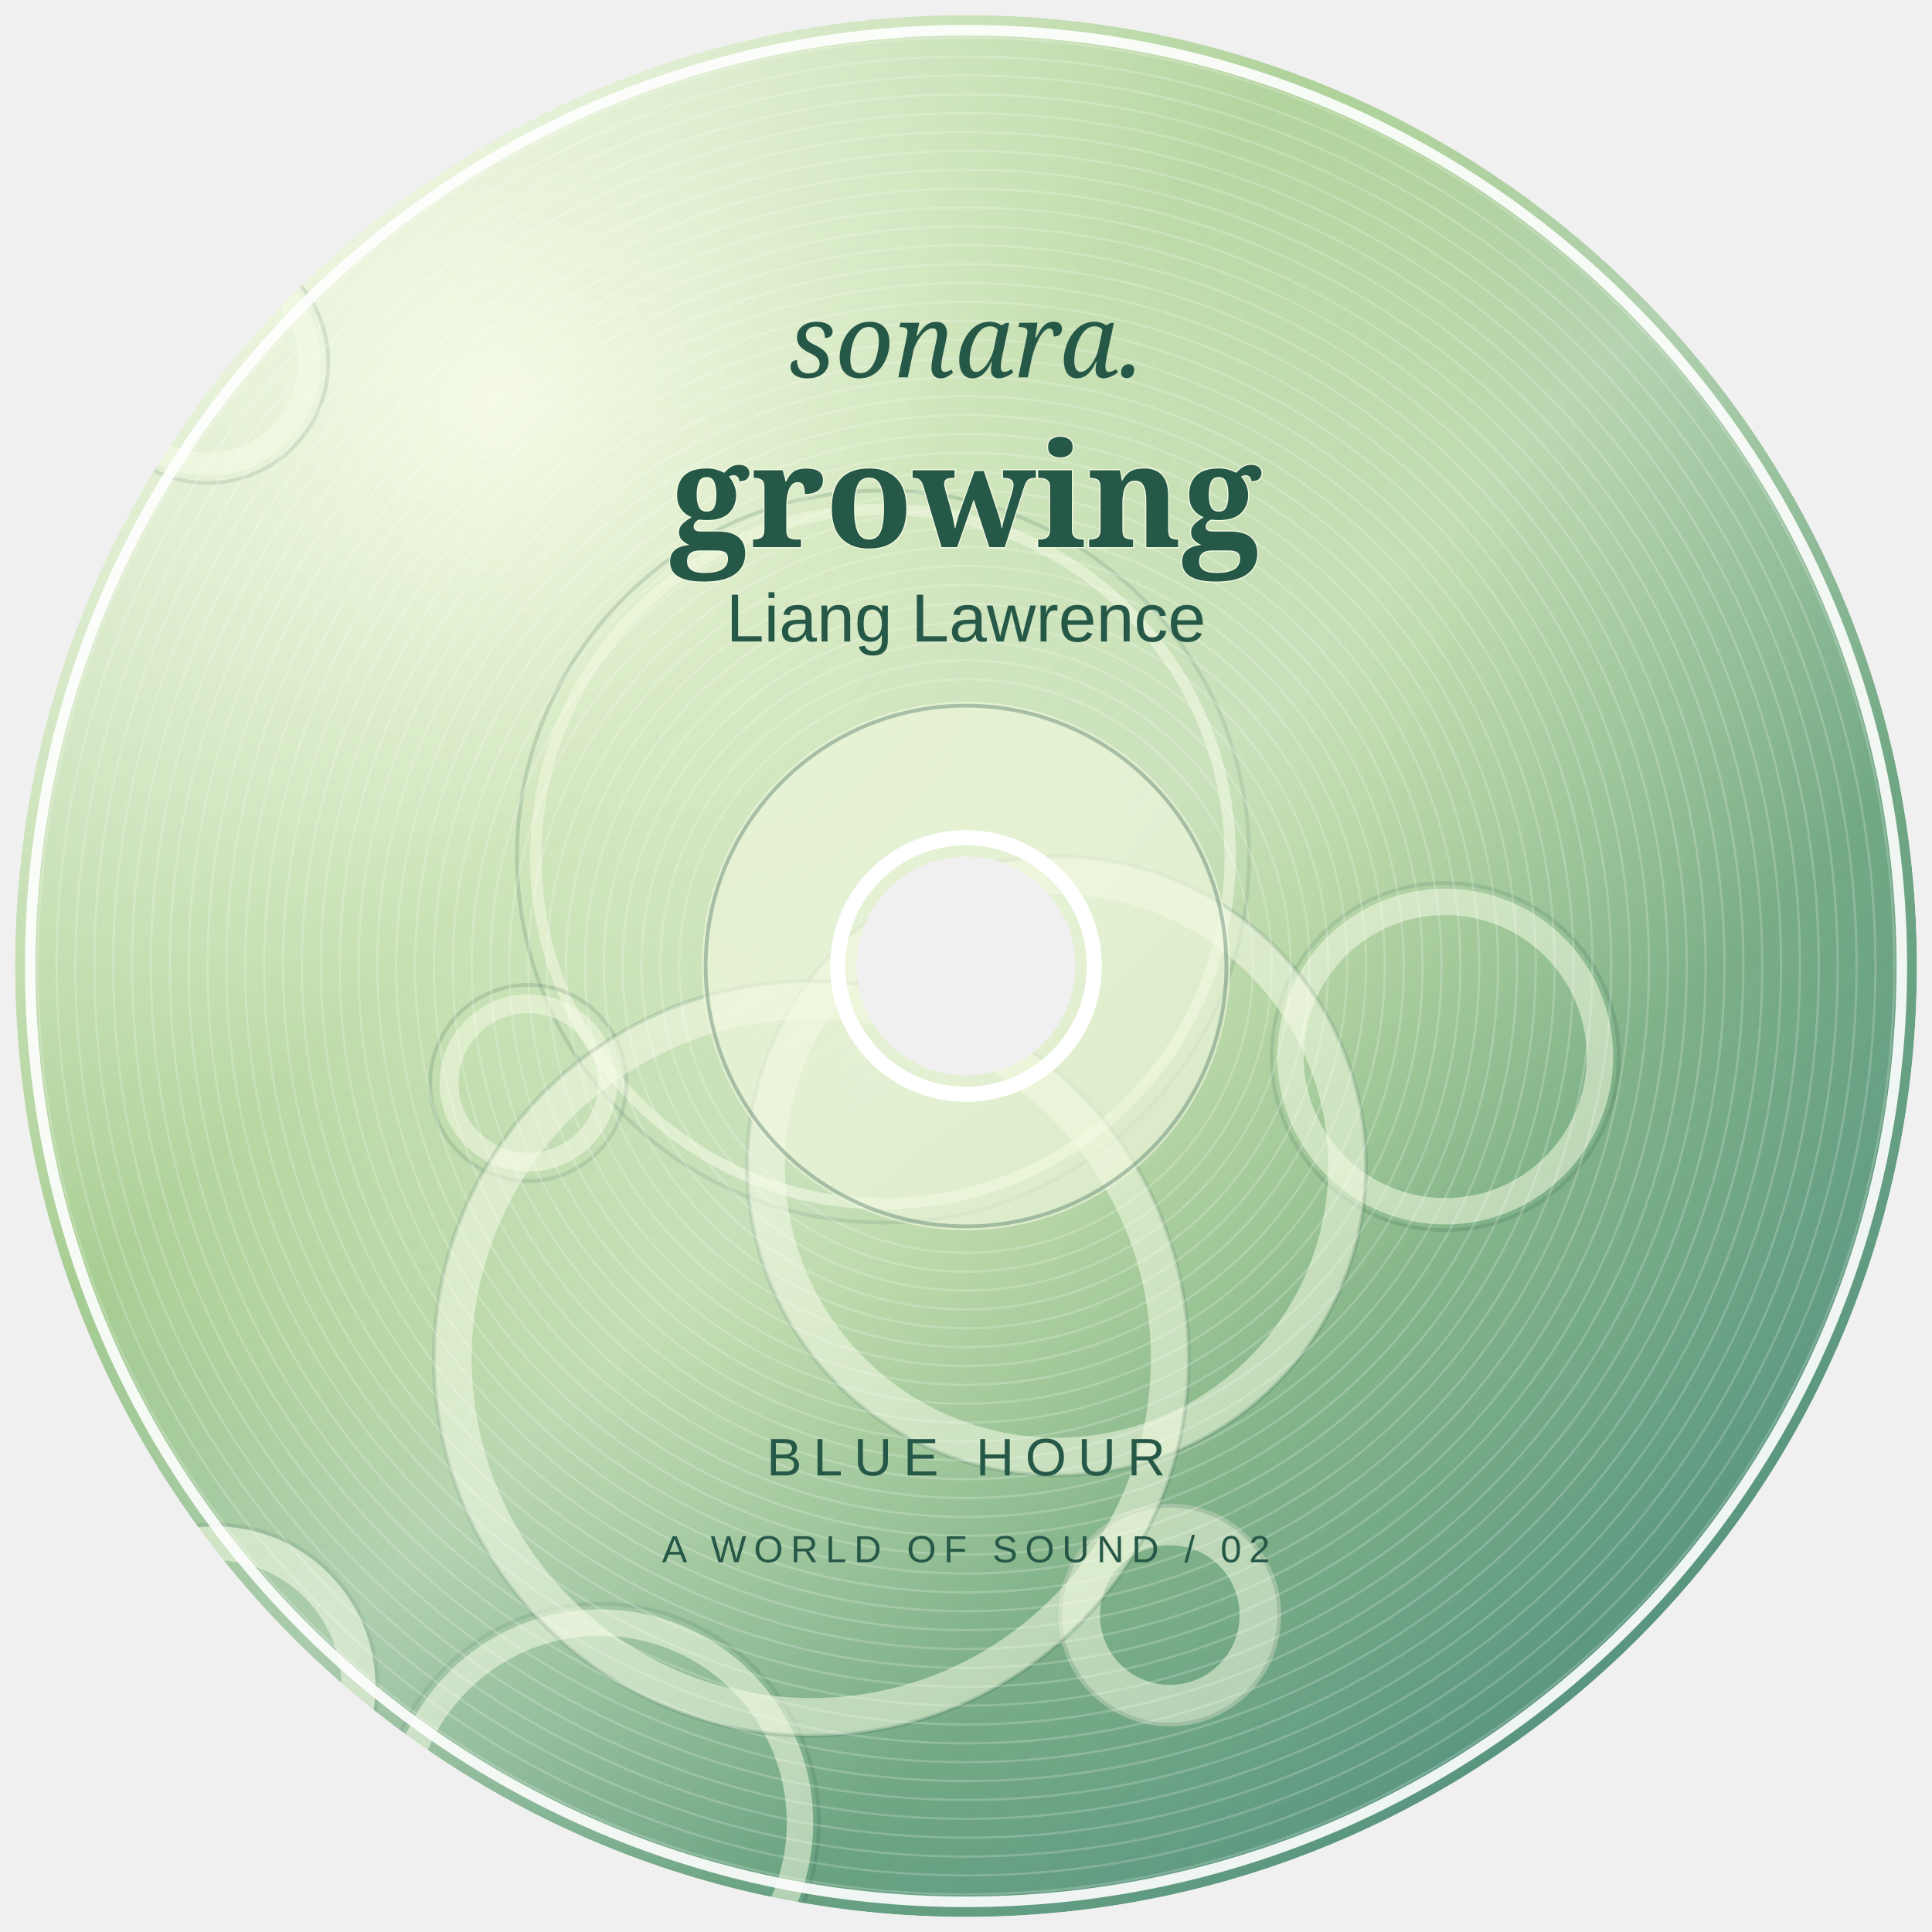
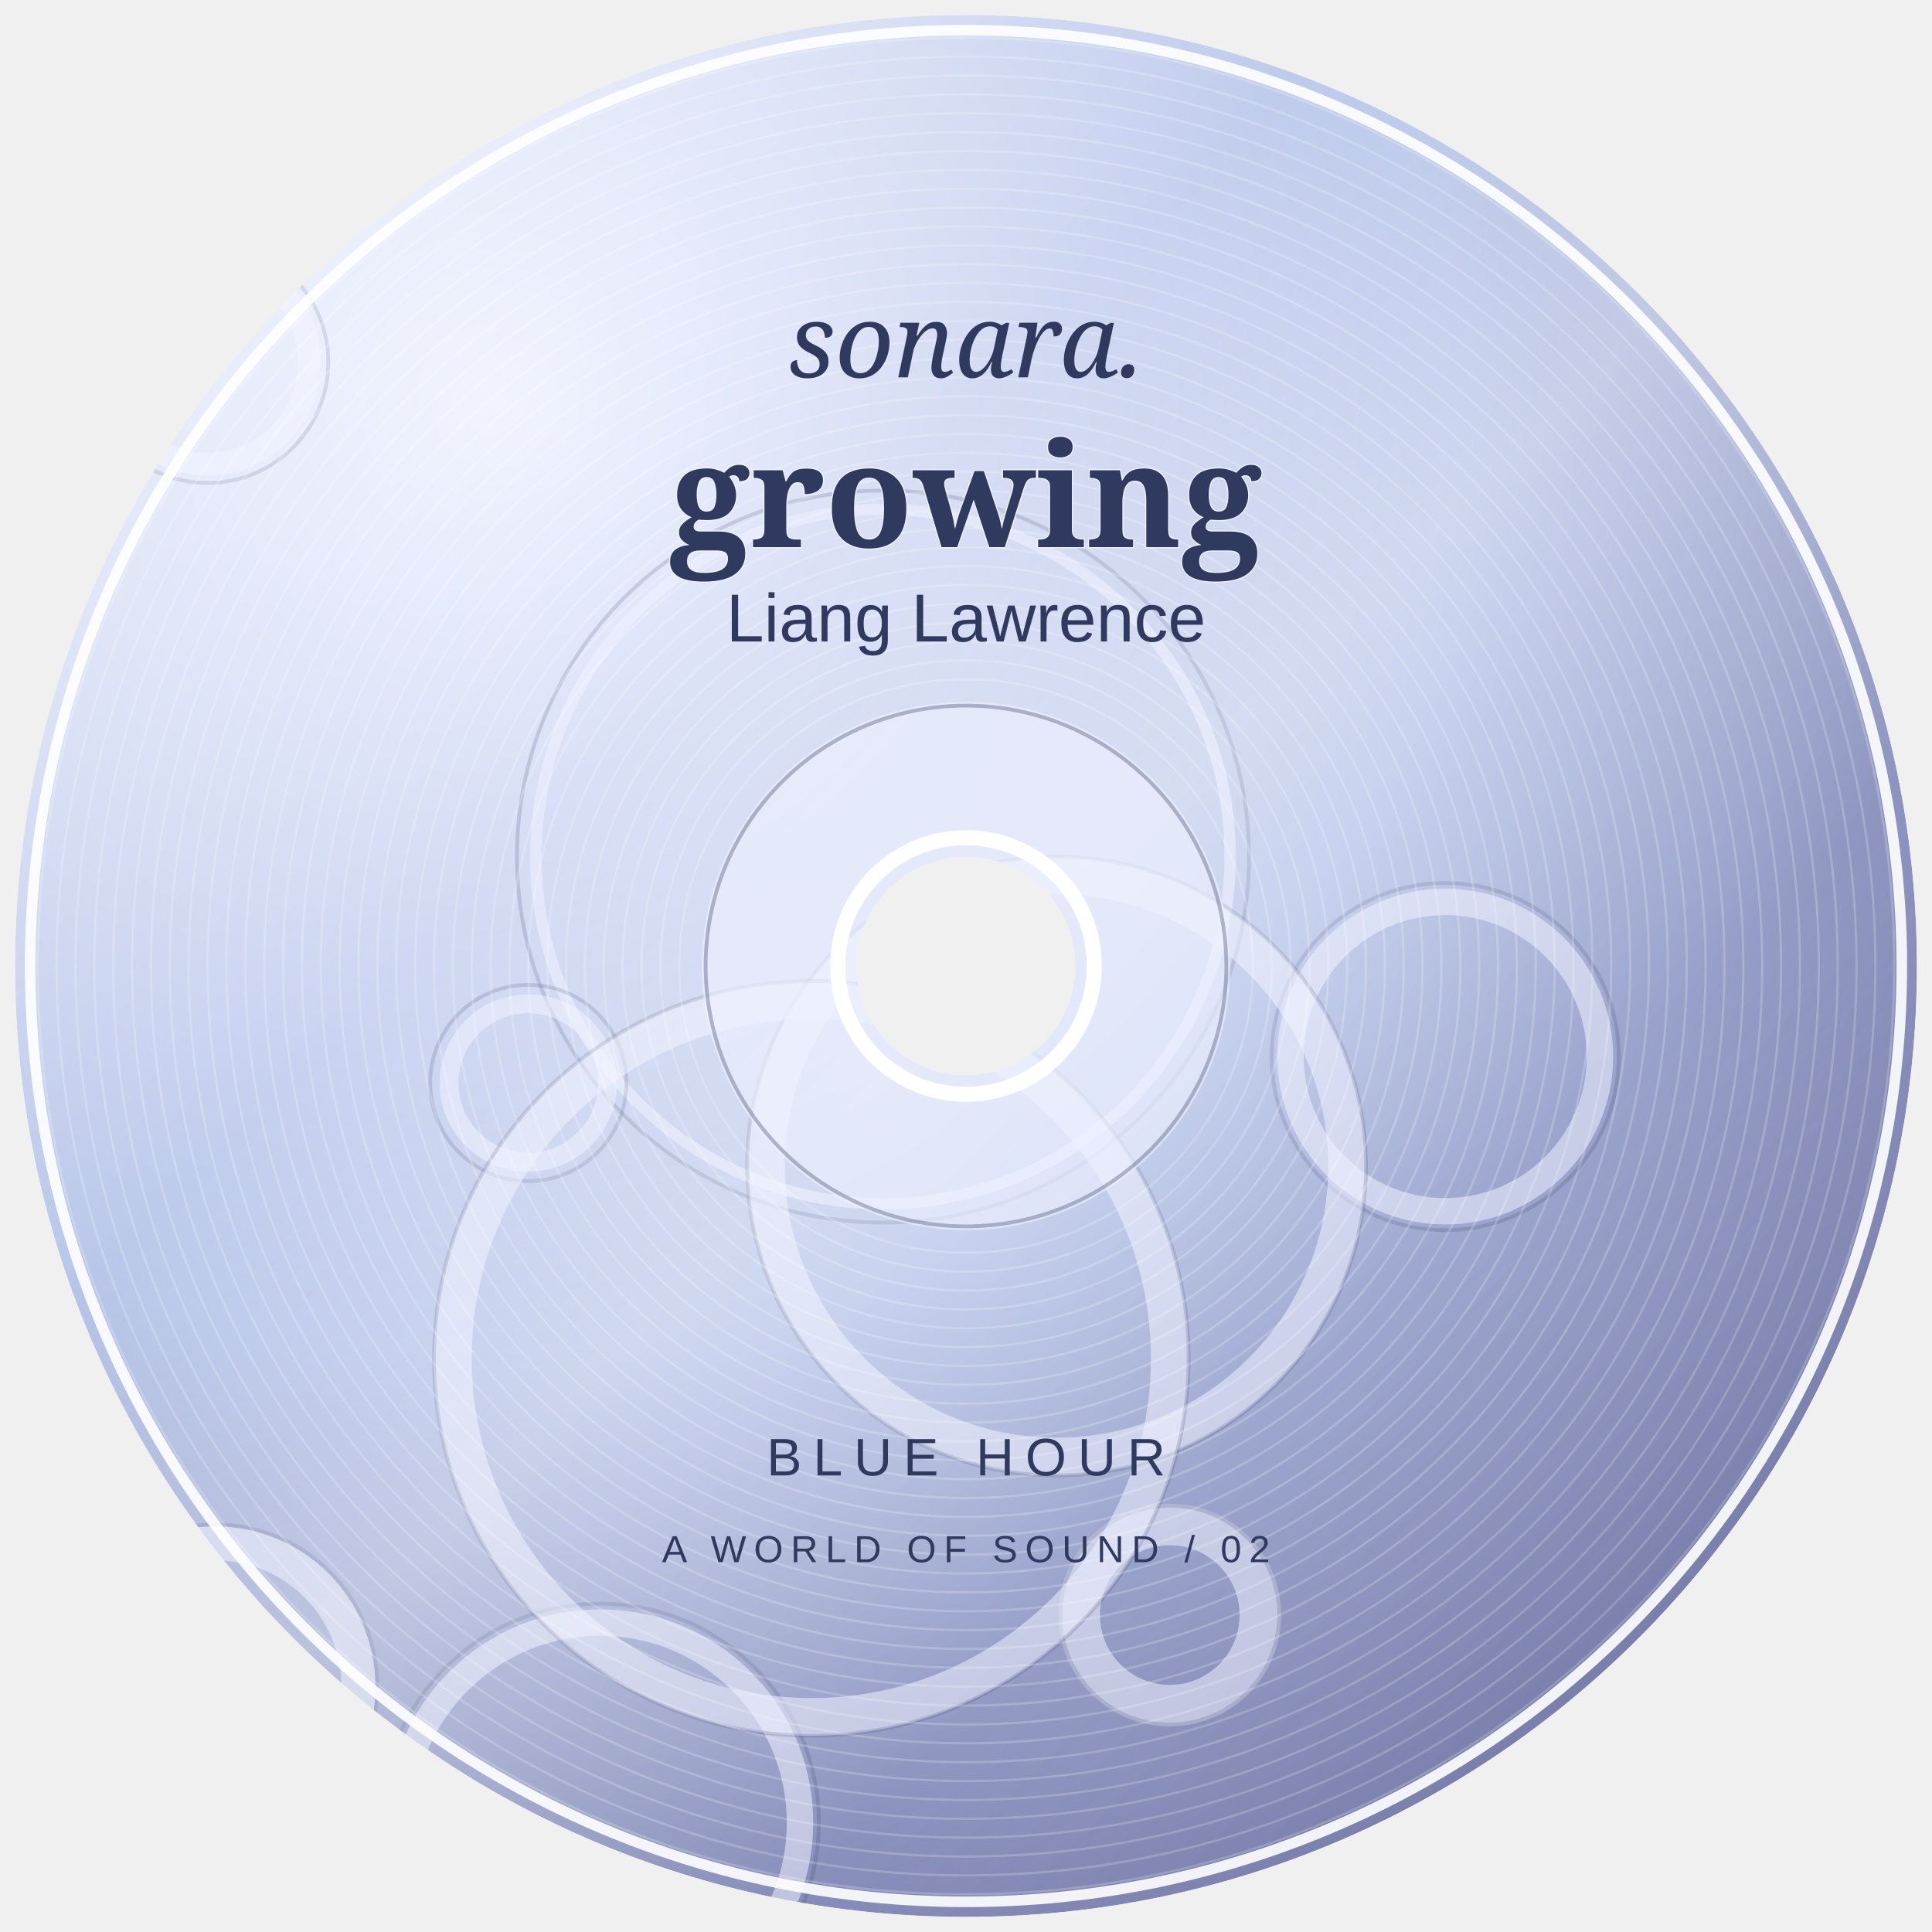
<svg xmlns="http://www.w3.org/2000/svg" width="512" height="512" viewBox="0 0 512 512">
  <defs>
    <radialGradient id="base" cx="25%" cy="20%" r="90%">
-       <stop stop-color="#f2f9df" />
-       <stop offset=".57" stop-color="#a8ce93" />
-       <stop offset="1" stop-color="#54937c" />
+       <stop stop-color="#eef1ff" />
+       <stop offset=".57" stop-color="#b9c6e9" />
+       <stop offset="1" stop-color="#777caa" />
    </radialGradient>
    <linearGradient id="shine" x1="0" y1="0" x2="1" y2="1">
      <stop stop-color="white" stop-opacity=".5" />
      <stop offset=".35" stop-color="white" stop-opacity="0" />
      <stop offset=".51" stop-color="white" stop-opacity=".30" />
      <stop offset=".7" stop-color="white" stop-opacity="0" />
-       <stop offset="1" stop-color="#265848" stop-opacity=".16" />
+       <stop offset="1" stop-color="#30395e" stop-opacity=".16" />
    </linearGradient>
    <mask id="cut">
      <circle cx="256" cy="256" r="252" fill="white" />
      <circle cx="256" cy="256" r="29" fill="black" />
    </mask>
    <filter id="mist">
      <feGaussianBlur stdDeviation="23" />
    </filter>
  </defs>
  <g mask="url(#cut)">
    <circle cx="256" cy="256" r="252" fill="url(#base)" />
-     <circle cx="234" cy="227" r="92" fill="none" stroke="#f2f9df" stroke-width="3" opacity=".55" />
-     <circle cx="234" cy="227" r="97" fill="none" stroke="#265848" opacity=".18" />
-     <circle cx="57" cy="447" r="38" fill="none" stroke="#f2f9df" stroke-width="9" opacity=".55" />
-     <circle cx="57" cy="447" r="43" fill="none" stroke="#265848" opacity=".18" />
-     <circle cx="383" cy="280" r="41" fill="none" stroke="#f2f9df" stroke-width="7" opacity=".55" />
-     <circle cx="383" cy="280" r="46" fill="none" stroke="#265848" opacity=".18" />
-     <circle cx="159" cy="483" r="53" fill="none" stroke="#f2f9df" stroke-width="7" opacity=".55" />
-     <circle cx="159" cy="483" r="58" fill="none" stroke="#265848" opacity=".18" />
-     <circle cx="55" cy="96" r="27" fill="none" stroke="#f2f9df" stroke-width="6" opacity=".55" />
-     <circle cx="55" cy="96" r="32" fill="none" stroke="#265848" opacity=".18" />
-     <circle cx="140" cy="287" r="21" fill="none" stroke="#f2f9df" stroke-width="5" opacity=".55" />
-     <circle cx="140" cy="287" r="26" fill="none" stroke="#265848" opacity=".18" />
-     <circle cx="310" cy="428" r="24" fill="none" stroke="#f2f9df" stroke-width="11" opacity=".55" />
-     <circle cx="310" cy="428" r="29" fill="none" stroke="#265848" opacity=".18" />
-     <circle cx="280" cy="309" r="77" fill="none" stroke="#f2f9df" stroke-width="10" opacity=".55" />
-     <circle cx="280" cy="309" r="82" fill="none" stroke="#265848" opacity=".18" />
-     <circle cx="215" cy="360" r="95" fill="none" stroke="#f2f9df" stroke-width="10" opacity=".55" />
-     <circle cx="215" cy="360" r="100" fill="none" stroke="#265848" opacity=".18" />
+     <circle cx="234" cy="227" r="92" fill="none" stroke="#eef1ff" stroke-width="3" opacity=".55" />
+     <circle cx="234" cy="227" r="97" fill="none" stroke="#30395e" opacity=".18" />
+     <circle cx="57" cy="447" r="38" fill="none" stroke="#eef1ff" stroke-width="9" opacity=".55" />
+     <circle cx="57" cy="447" r="43" fill="none" stroke="#30395e" opacity=".18" />
+     <circle cx="383" cy="280" r="41" fill="none" stroke="#eef1ff" stroke-width="7" opacity=".55" />
+     <circle cx="383" cy="280" r="46" fill="none" stroke="#30395e" opacity=".18" />
+     <circle cx="159" cy="483" r="53" fill="none" stroke="#eef1ff" stroke-width="7" opacity=".55" />
+     <circle cx="159" cy="483" r="58" fill="none" stroke="#30395e" opacity=".18" />
+     <circle cx="55" cy="96" r="27" fill="none" stroke="#eef1ff" stroke-width="6" opacity=".55" />
+     <circle cx="55" cy="96" r="32" fill="none" stroke="#30395e" opacity=".18" />
+     <circle cx="140" cy="287" r="21" fill="none" stroke="#eef1ff" stroke-width="5" opacity=".55" />
+     <circle cx="140" cy="287" r="26" fill="none" stroke="#30395e" opacity=".18" />
+     <circle cx="310" cy="428" r="24" fill="none" stroke="#eef1ff" stroke-width="11" opacity=".55" />
+     <circle cx="310" cy="428" r="29" fill="none" stroke="#30395e" opacity=".18" />
+     <circle cx="280" cy="309" r="77" fill="none" stroke="#eef1ff" stroke-width="10" opacity=".55" />
+     <circle cx="280" cy="309" r="82" fill="none" stroke="#30395e" opacity=".18" />
+     <circle cx="215" cy="360" r="95" fill="none" stroke="#eef1ff" stroke-width="10" opacity=".55" />
+     <circle cx="215" cy="360" r="100" fill="none" stroke="#30395e" opacity=".18" />
    <circle cx="256" cy="256" r="76" fill="none" stroke="white" stroke-width=".6" opacity=".2" />
    <circle cx="256" cy="256" r="81" fill="none" stroke="white" stroke-width=".6" opacity=".2" />
    <circle cx="256" cy="256" r="86" fill="none" stroke="white" stroke-width=".6" opacity=".2" />
    <circle cx="256" cy="256" r="91" fill="none" stroke="white" stroke-width=".6" opacity=".2" />
    <circle cx="256" cy="256" r="96" fill="none" stroke="white" stroke-width=".6" opacity=".2" />
    <circle cx="256" cy="256" r="101" fill="none" stroke="white" stroke-width=".6" opacity=".2" />
    <circle cx="256" cy="256" r="106" fill="none" stroke="white" stroke-width=".6" opacity=".2" />
    <circle cx="256" cy="256" r="111" fill="none" stroke="white" stroke-width=".6" opacity=".2" />
    <circle cx="256" cy="256" r="116" fill="none" stroke="white" stroke-width=".6" opacity=".2" />
    <circle cx="256" cy="256" r="121" fill="none" stroke="white" stroke-width=".6" opacity=".2" />
    <circle cx="256" cy="256" r="126" fill="none" stroke="white" stroke-width=".6" opacity=".2" />
    <circle cx="256" cy="256" r="131" fill="none" stroke="white" stroke-width=".6" opacity=".2" />
    <circle cx="256" cy="256" r="136" fill="none" stroke="white" stroke-width=".6" opacity=".2" />
    <circle cx="256" cy="256" r="141" fill="none" stroke="white" stroke-width=".6" opacity=".2" />
    <circle cx="256" cy="256" r="146" fill="none" stroke="white" stroke-width=".6" opacity=".2" />
    <circle cx="256" cy="256" r="151" fill="none" stroke="white" stroke-width=".6" opacity=".2" />
    <circle cx="256" cy="256" r="156" fill="none" stroke="white" stroke-width=".6" opacity=".2" />
    <circle cx="256" cy="256" r="161" fill="none" stroke="white" stroke-width=".6" opacity=".2" />
    <circle cx="256" cy="256" r="166" fill="none" stroke="white" stroke-width=".6" opacity=".2" />
    <circle cx="256" cy="256" r="171" fill="none" stroke="white" stroke-width=".6" opacity=".2" />
    <circle cx="256" cy="256" r="176" fill="none" stroke="white" stroke-width=".6" opacity=".2" />
    <circle cx="256" cy="256" r="181" fill="none" stroke="white" stroke-width=".6" opacity=".2" />
    <circle cx="256" cy="256" r="186" fill="none" stroke="white" stroke-width=".6" opacity=".2" />
    <circle cx="256" cy="256" r="191" fill="none" stroke="white" stroke-width=".6" opacity=".2" />
    <circle cx="256" cy="256" r="196" fill="none" stroke="white" stroke-width=".6" opacity=".2" />
    <circle cx="256" cy="256" r="201" fill="none" stroke="white" stroke-width=".6" opacity=".2" />
    <circle cx="256" cy="256" r="206" fill="none" stroke="white" stroke-width=".6" opacity=".2" />
    <circle cx="256" cy="256" r="211" fill="none" stroke="white" stroke-width=".6" opacity=".2" />
    <circle cx="256" cy="256" r="216" fill="none" stroke="white" stroke-width=".6" opacity=".2" />
    <circle cx="256" cy="256" r="221" fill="none" stroke="white" stroke-width=".6" opacity=".2" />
    <circle cx="256" cy="256" r="226" fill="none" stroke="white" stroke-width=".6" opacity=".2" />
    <circle cx="256" cy="256" r="231" fill="none" stroke="white" stroke-width=".6" opacity=".2" />
    <circle cx="256" cy="256" r="236" fill="none" stroke="white" stroke-width=".6" opacity=".2" />
    <circle cx="256" cy="256" r="241" fill="none" stroke="white" stroke-width=".6" opacity=".2" />
    <circle cx="256" cy="256" r="246" fill="none" stroke="white" stroke-width=".6" opacity=".2" />
    <circle cx="256" cy="256" r="252" fill="url(#shine)" />
    <circle cx="256" cy="256" r="248" fill="none" stroke="white" stroke-width="2.8" opacity=".9" />
-     <circle cx="256" cy="256" r="70" fill="#f2f9df" opacity=".63" />
-     <circle cx="256" cy="256" r="69" fill="none" stroke="#265848" opacity=".33" />
+     <circle cx="256" cy="256" r="70" fill="#eef1ff" opacity=".63" />
+     <circle cx="256" cy="256" r="69" fill="none" stroke="#30395e" opacity=".33" />
    <circle cx="256" cy="256" r="34" fill="none" stroke="white" stroke-width="4" />
-     <text x="256" y="100" text-anchor="middle" font-family="Georgia,serif" font-style="italic" font-size="27" fill="#265848">sonara.</text>
-     <text x="256" y="145" text-anchor="middle" font-family="Georgia,serif" font-size="38" font-weight="bold" fill="#265848" stroke="#f2f9df" stroke-width=".6" paint-order="stroke">growing</text>
-     <text x="256" y="170" text-anchor="middle" font-family="Arial,sans-serif" font-size="18" fill="#265848">Liang Lawrence</text>
-     <text x="256" y="391" text-anchor="middle" font-family="Arial,sans-serif" font-size="14" letter-spacing="3" fill="#265848">BLUE HOUR</text>
-     <text x="256" y="414" text-anchor="middle" font-family="Arial,sans-serif" font-size="10" letter-spacing="2" fill="#265848">A WORLD OF SOUND / 02</text>
+     <text x="256" y="100" text-anchor="middle" font-family="Georgia,serif" font-style="italic" font-size="27" fill="#30395e">sonara.</text>
+     <text x="256" y="145" text-anchor="middle" font-family="Georgia,serif" font-size="38" font-weight="bold" fill="#30395e" stroke="#eef1ff" stroke-width=".6" paint-order="stroke">growing</text>
+     <text x="256" y="170" text-anchor="middle" font-family="Arial,sans-serif" font-size="18" fill="#30395e">Liang Lawrence</text>
+     <text x="256" y="391" text-anchor="middle" font-family="Arial,sans-serif" font-size="14" letter-spacing="3" fill="#30395e">BLUE HOUR</text>
+     <text x="256" y="414" text-anchor="middle" font-family="Arial,sans-serif" font-size="10" letter-spacing="2" fill="#30395e">A WORLD OF SOUND / 02</text>
  </g>
</svg>
